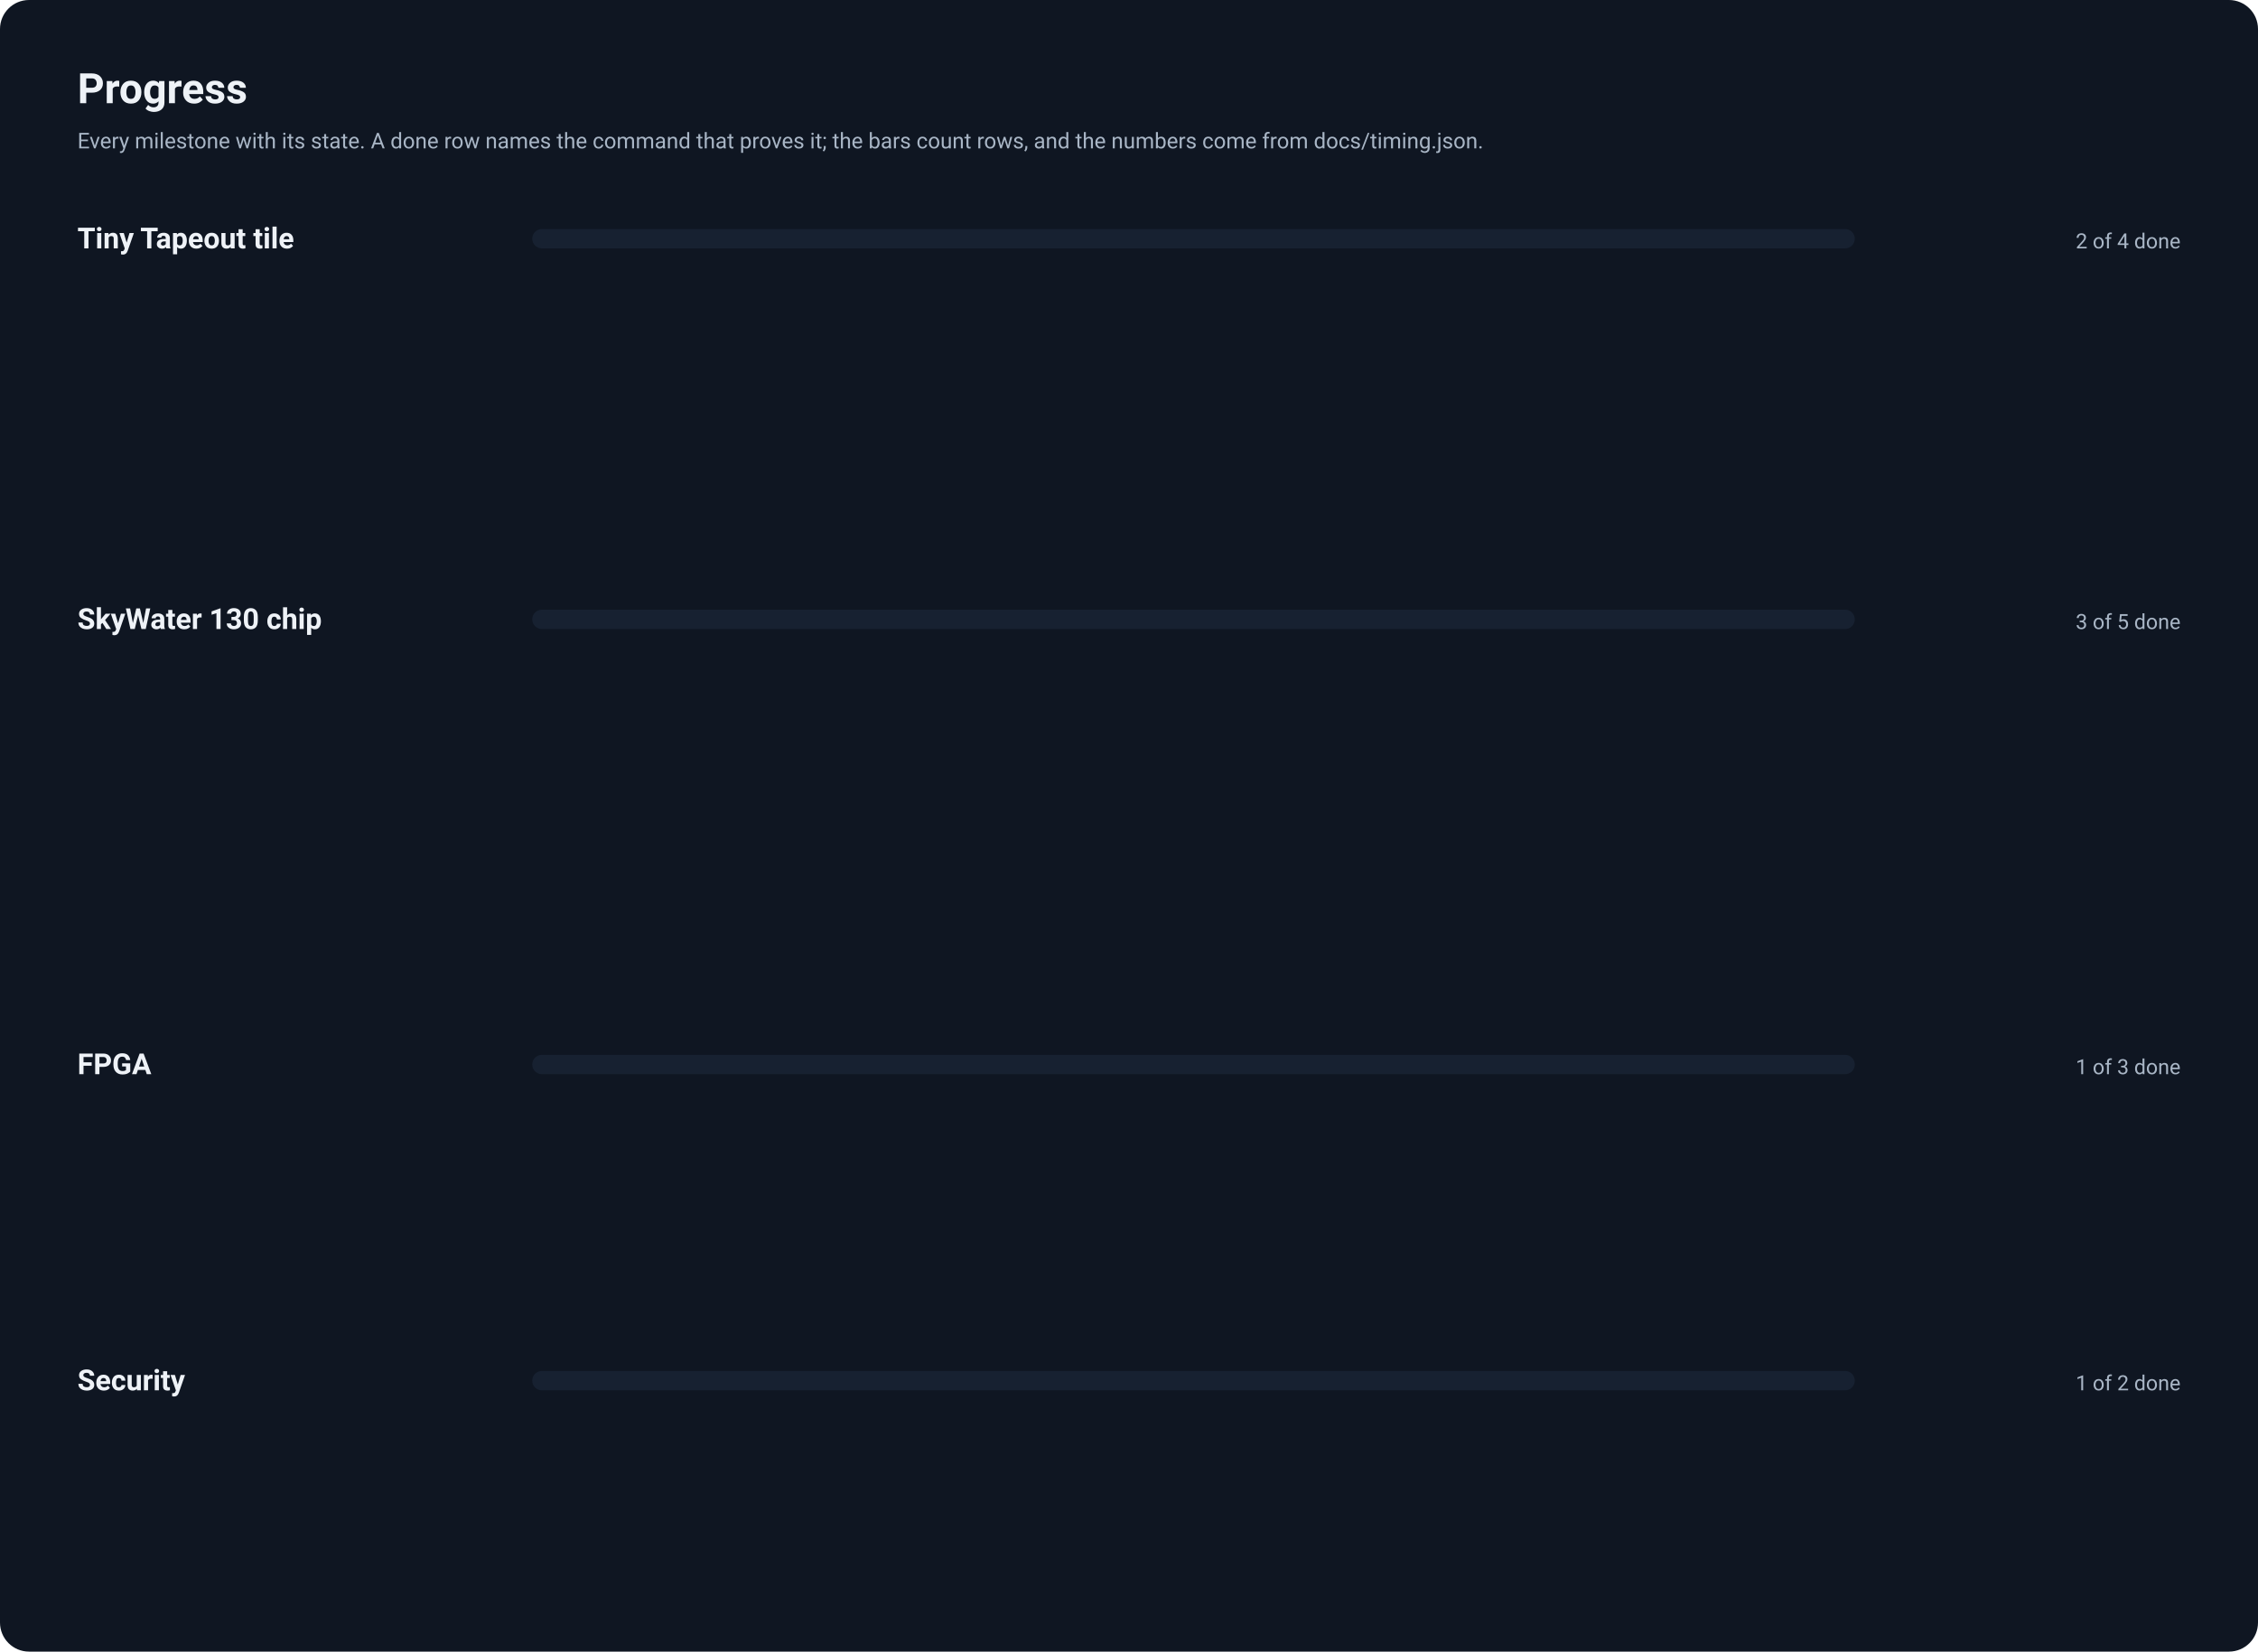
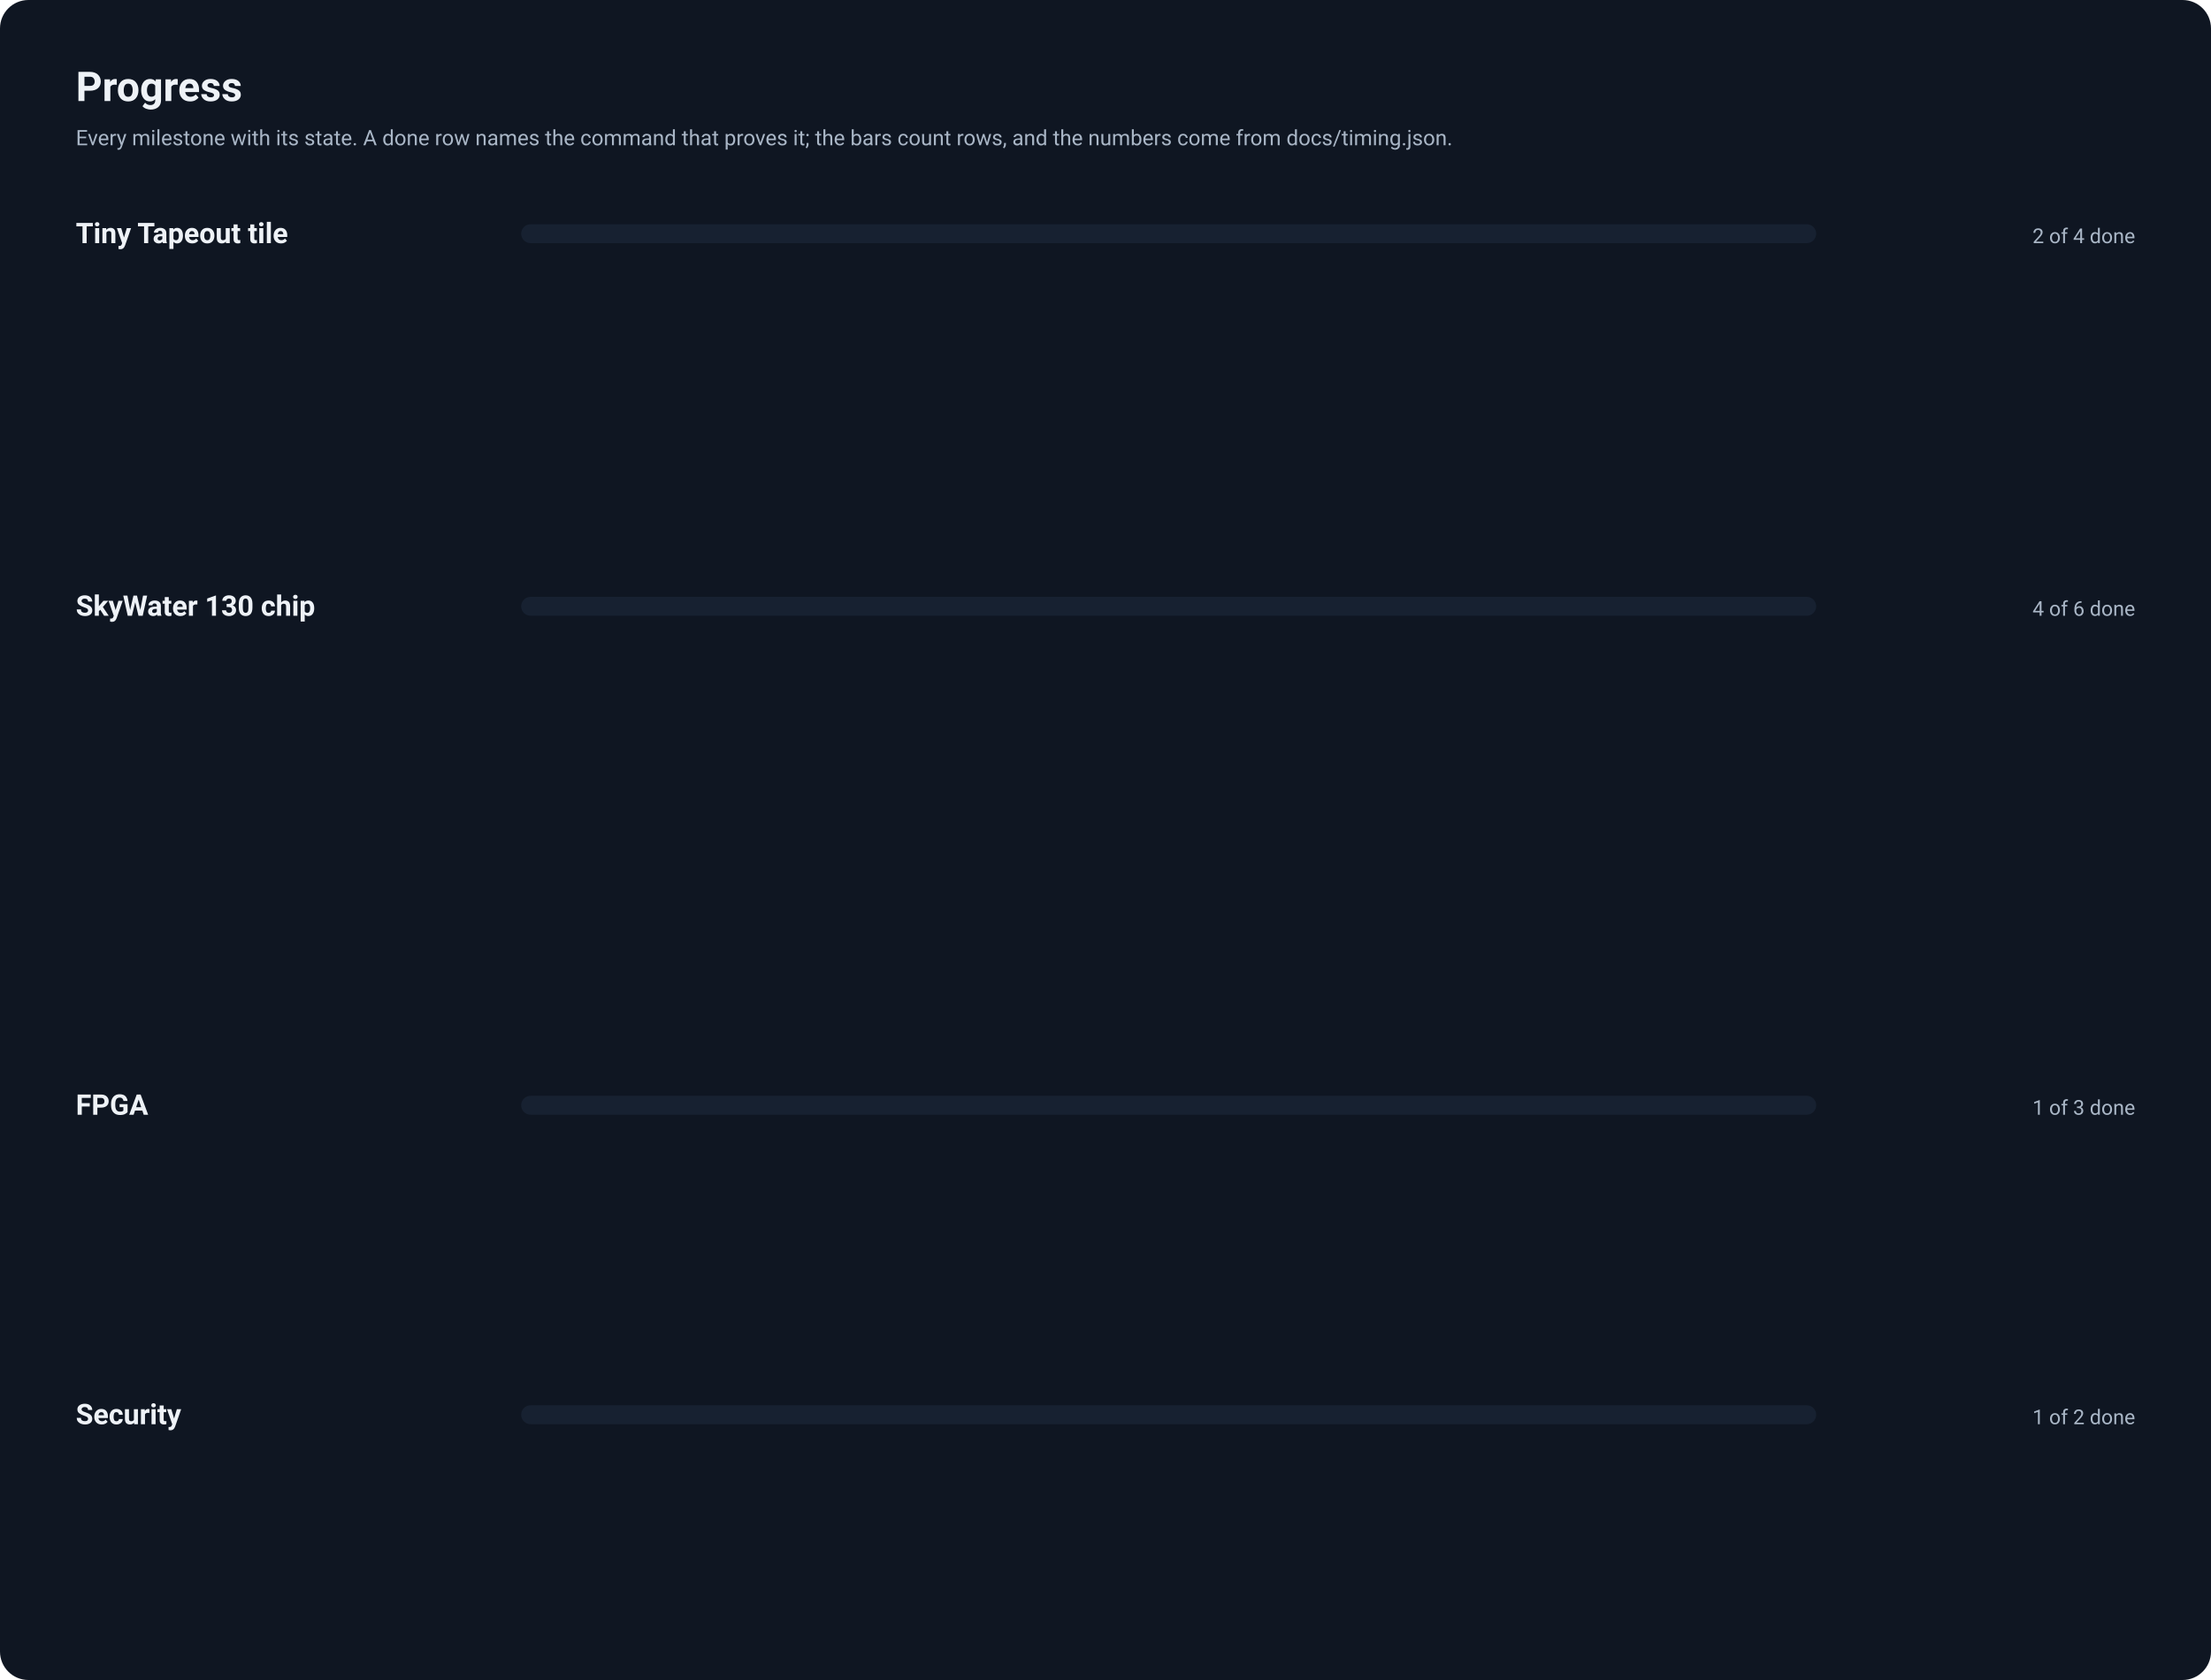
- <svg xmlns="http://www.w3.org/2000/svg" viewBox="0 0 1400 1024" width="1400" height="1024" role="img" aria-labelledby="t d">
+ <svg xmlns="http://www.w3.org/2000/svg" viewBox="0 0 1400 1064" width="1400" height="1064" role="img" aria-labelledby="t d">
  <style>
  @keyframes hy-pulse { 0%,100% { opacity:.35 } 50% { opacity:1 } }
  @keyframes hy-flow  { from { stroke-dashoffset: 48 } to { stroke-dashoffset: 0 } }
  @keyframes hy-in    { from { opacity:0; transform:translateY(6px) } to { opacity:1; transform:none } }
  .pulse { animation: hy-pulse 2.4s ease-in-out infinite; }
  .flow  { stroke-dasharray: 6 18; animation: hy-flow 1.2s linear infinite; }
  .rise  { opacity:0; animation: hy-in .6s ease-out forwards; }
  @media (prefers-reduced-motion: reduce) {
    .pulse, .flow, .rise { animation: none !important; opacity: 1 !important; transform: none !important; }
  }
</style>
-   <rect width="1400" height="1024" rx="18" fill="#0f1622" />
+   <rect width="1400" height="1064" rx="18" fill="#0f1622" />
  <text x="48.0" y="64.0" text-anchor="start" style="font-family:ui-sans-serif,system-ui,-apple-system,'Segoe UI',Roboto,sans-serif;font-size:26px;font-weight:750" fill="#eef2f7">Progress</text>
  <text x="48.0" y="92.0" text-anchor="start" style="font-family:ui-sans-serif,system-ui,-apple-system,'Segoe UI',Roboto,sans-serif;font-size:13.5px;font-weight:400" fill="#a9b6c6">Every milestone with its state. A done row names the command that proves it; the bars count rows, and the numbers come from docs/timing.json.</text>
  <text x="48.0" y="154.0" text-anchor="start" style="font-family:ui-sans-serif,system-ui,-apple-system,'Segoe UI',Roboto,sans-serif;font-size:18px;font-weight:750" fill="#eef2f7">Tiny Tapeout tile</text>
  <text x="1352.0" y="154.0" text-anchor="end" style="font-family:ui-sans-serif,system-ui,-apple-system,'Segoe UI',Roboto,sans-serif;font-size:13px;font-weight:400" fill="#a9b6c6">2 of 4 done</text>
  <rect x="330" y="142" width="820" height="12" rx="6" fill="#172131" />
  <rect class="rise" style="animation-delay:0.00s" x="331.0" y="142" width="203.0" height="12" rx="6" fill="#3dbb8a" fill-opacity="1" />
  <rect class="rise" style="animation-delay:0.05s" x="536.0" y="142" width="203.0" height="12" rx="6" fill="#3dbb8a" fill-opacity="1" />
  <rect class="rise" style="animation-delay:0.10s" x="741.0" y="142" width="203.0" height="12" rx="6" fill="#d6a93c" fill-opacity="0.55" />
  <rect class="rise" style="animation-delay:0.15s" x="946.0" y="142" width="203.0" height="12" rx="6" fill="#7d8ea3" fill-opacity="0.55" />
  <g class="rise" style="animation-delay:0.06s">
    <rect x="64" y="172" width="104" height="22" rx="11" fill="#3dbb8a" fill-opacity=".2" stroke="#3dbb8a" />
    <text x="116.0" y="188.0" text-anchor="middle" style="font-family:ui-sans-serif,system-ui,-apple-system,'Segoe UI',Roboto,sans-serif;font-size:12px;font-weight:700" fill="#3dbb8a">done</text>
    <text x="186.0" y="188.0" text-anchor="start" style="font-family:ui-sans-serif,system-ui,-apple-system,'Segoe UI',Roboto,sans-serif;font-size:14px;font-weight:400" fill="#eef2f7">RTL and 21 cocotb tests</text>
    <text x="1352.0" y="188.0" text-anchor="end" style="font-family:ui-monospace,SFMono-Regular,Menlo,Consolas,monospace;font-size:12.5px;font-weight:400" fill="#3dbb8a">make tile</text>
  </g>
  <g class="rise" style="animation-delay:0.12s">
    <rect x="64" y="212" width="104" height="22" rx="11" fill="#3dbb8a" fill-opacity=".2" stroke="#3dbb8a" />
    <text x="116.0" y="228.0" text-anchor="middle" style="font-family:ui-sans-serif,system-ui,-apple-system,'Segoe UI',Roboto,sans-serif;font-size:12px;font-weight:700" fill="#3dbb8a">done</text>
    <text x="186.0" y="228.0" text-anchor="start" style="font-family:ui-sans-serif,system-ui,-apple-system,'Segoe UI',Roboto,sans-serif;font-size:14px;font-weight:400" fill="#eef2f7">hardened clean at 4×4 (v3.8, +10.06 ns)</text>
    <text x="1352.0" y="228.0" text-anchor="end" style="font-family:ui-monospace,SFMono-Regular,Menlo,Consolas,monospace;font-size:12.5px;font-weight:400" fill="#3dbb8a">make tile-gl</text>
  </g>
  <g class="rise" style="animation-delay:0.18s">
    <rect x="64" y="252" width="104" height="22" rx="11" fill="#d6a93c" fill-opacity=".2" stroke="#d6a93c" />
    <text x="116.0" y="268.0" text-anchor="middle" style="font-family:ui-sans-serif,system-ui,-apple-system,'Segoe UI',Roboto,sans-serif;font-size:12px;font-weight:700" fill="#d6a93c">in progress</text>
    <text x="186.0" y="268.0" text-anchor="start" style="font-family:ui-sans-serif,system-ui,-apple-system,'Segoe UI',Roboto,sans-serif;font-size:14px;font-weight:400" fill="#eef2f7">slew warnings to zero (1,164 left, slow corners)</text>
    <text x="1352.0" y="268.0" text-anchor="end" style="font-family:ui-sans-serif,system-ui,-apple-system,'Segoe UI',Roboto,sans-serif;font-size:12.5px;font-weight:400" fill="#a9b6c6">one change per harden</text>
  </g>
  <g class="rise" style="animation-delay:0.24s">
    <rect x="64" y="292" width="104" height="22" rx="11" fill="#7d8ea3" fill-opacity=".2" stroke="#7d8ea3" />
    <text x="116.0" y="308.0" text-anchor="middle" style="font-family:ui-sans-serif,system-ui,-apple-system,'Segoe UI',Roboto,sans-serif;font-size:12px;font-weight:700" fill="#7d8ea3">planned</text>
    <text x="186.0" y="308.0" text-anchor="start" style="font-family:ui-sans-serif,system-ui,-apple-system,'Segoe UI',Roboto,sans-serif;font-size:14px;font-weight:400" fill="#eef2f7">shuttle submission</text>
    <text x="1352.0" y="308.0" text-anchor="end" style="font-family:ui-sans-serif,system-ui,-apple-system,'Segoe UI',Roboto,sans-serif;font-size:12.5px;font-weight:400" fill="#a9b6c6">owner releases; GDS action builds</text>
  </g>
  <text x="48.0" y="390.0" text-anchor="start" style="font-family:ui-sans-serif,system-ui,-apple-system,'Segoe UI',Roboto,sans-serif;font-size:18px;font-weight:750" fill="#eef2f7">SkyWater 130 chip</text>
-   <text x="1352.0" y="390.0" text-anchor="end" style="font-family:ui-sans-serif,system-ui,-apple-system,'Segoe UI',Roboto,sans-serif;font-size:13px;font-weight:400" fill="#a9b6c6">3 of 5 done</text>
+   <text x="1352.0" y="390.0" text-anchor="end" style="font-family:ui-sans-serif,system-ui,-apple-system,'Segoe UI',Roboto,sans-serif;font-size:13px;font-weight:400" fill="#a9b6c6">4 of 6 done</text>
  <rect x="330" y="378" width="820" height="12" rx="6" fill="#172131" />
-   <rect class="rise" style="animation-delay:0.24s" x="331.0" y="378" width="162.0" height="12" rx="6" fill="#3dbb8a" fill-opacity="1" />
-   <rect class="rise" style="animation-delay:0.29s" x="495.0" y="378" width="162.0" height="12" rx="6" fill="#3dbb8a" fill-opacity="1" />
-   <rect class="rise" style="animation-delay:0.34s" x="659.0" y="378" width="162.0" height="12" rx="6" fill="#3dbb8a" fill-opacity="1" />
-   <rect class="rise" style="animation-delay:0.39s" x="823.0" y="378" width="162.0" height="12" rx="6" fill="#7d8ea3" fill-opacity="0.55" />
-   <rect class="rise" style="animation-delay:0.44s" x="987.0" y="378" width="162.0" height="12" rx="6" fill="#e5484d" fill-opacity="0.55" />
+   <rect class="rise" style="animation-delay:0.24s" x="331.0" y="378" width="134.7" height="12" rx="6" fill="#3dbb8a" fill-opacity="1" />
+   <rect class="rise" style="animation-delay:0.29s" x="467.7" y="378" width="134.7" height="12" rx="6" fill="#3dbb8a" fill-opacity="1" />
+   <rect class="rise" style="animation-delay:0.34s" x="604.3" y="378" width="134.7" height="12" rx="6" fill="#3dbb8a" fill-opacity="1" />
+   <rect class="rise" style="animation-delay:0.39s" x="741.0" y="378" width="134.7" height="12" rx="6" fill="#3dbb8a" fill-opacity="1" />
+   <rect class="rise" style="animation-delay:0.44s" x="877.7" y="378" width="134.7" height="12" rx="6" fill="#7d8ea3" fill-opacity="0.55" />
+   <rect class="rise" style="animation-delay:0.49s" x="1014.3" y="378" width="134.7" height="12" rx="6" fill="#e5484d" fill-opacity="0.55" />
  <g class="rise" style="animation-delay:0.30s">
    <rect x="64" y="408" width="104" height="22" rx="11" fill="#3dbb8a" fill-opacity=".2" stroke="#3dbb8a" />
    <text x="116.0" y="424.0" text-anchor="middle" style="font-family:ui-sans-serif,system-ui,-apple-system,'Segoe UI',Roboto,sans-serif;font-size:12px;font-weight:700" fill="#3dbb8a">done</text>
    <text x="186.0" y="424.0" text-anchor="start" style="font-family:ui-sans-serif,system-ui,-apple-system,'Segoe UI',Roboto,sans-serif;font-size:14px;font-weight:400" fill="#eef2f7">scheduler, pad multiplexer, SPI through the pads</text>
    <text x="1352.0" y="424.0" text-anchor="end" style="font-family:ui-monospace,SFMono-Regular,Menlo,Consolas,monospace;font-size:12.5px;font-weight:400" fill="#3dbb8a">make sky130</text>
  </g>
  <g class="rise" style="animation-delay:0.36s">
    <rect x="64" y="448" width="104" height="22" rx="11" fill="#3dbb8a" fill-opacity=".2" stroke="#3dbb8a" />
    <text x="116.0" y="464.0" text-anchor="middle" style="font-family:ui-sans-serif,system-ui,-apple-system,'Segoe UI',Roboto,sans-serif;font-size:12px;font-weight:700" fill="#3dbb8a">done</text>
    <text x="186.0" y="464.0" text-anchor="start" style="font-family:ui-sans-serif,system-ui,-apple-system,'Segoe UI',Roboto,sans-serif;font-size:14px;font-weight:400" fill="#eef2f7">GPU as the sixth scheduler slot</text>
    <text x="1352.0" y="464.0" text-anchor="end" style="font-family:ui-monospace,SFMono-Regular,Menlo,Consolas,monospace;font-size:12.5px;font-weight:400" fill="#3dbb8a">make systile-gpu</text>
  </g>
  <g class="rise" style="animation-delay:0.42s">
    <rect x="64" y="488" width="104" height="22" rx="11" fill="#3dbb8a" fill-opacity=".2" stroke="#3dbb8a" />
    <text x="116.0" y="504.0" text-anchor="middle" style="font-family:ui-sans-serif,system-ui,-apple-system,'Segoe UI',Roboto,sans-serif;font-size:12px;font-weight:700" fill="#3dbb8a">done</text>
    <text x="186.0" y="504.0" text-anchor="start" style="font-family:ui-sans-serif,system-ui,-apple-system,'Segoe UI',Roboto,sans-serif;font-size:14px;font-weight:400" fill="#eef2f7">ABI version 2: modes, policy, contexts</text>
    <text x="1352.0" y="504.0" text-anchor="end" style="font-family:ui-monospace,SFMono-Regular,Menlo,Consolas,monospace;font-size:12.5px;font-weight:400" fill="#3dbb8a">make systile-abi</text>
  </g>
  <g class="rise" style="animation-delay:0.48s">
-     <rect x="64" y="528" width="104" height="22" rx="11" fill="#7d8ea3" fill-opacity=".2" stroke="#7d8ea3" />
-     <text x="116.0" y="544.0" text-anchor="middle" style="font-family:ui-sans-serif,system-ui,-apple-system,'Segoe UI',Roboto,sans-serif;font-size:12px;font-weight:700" fill="#7d8ea3">planned</text>
-     <text x="186.0" y="544.0" text-anchor="start" style="font-family:ui-sans-serif,system-ui,-apple-system,'Segoe UI',Roboto,sans-serif;font-size:14px;font-weight:400" fill="#eef2f7">Sixfold RV64 CPU behind ABI version 2</text>
-     <text x="1352.0" y="544.0" text-anchor="end" style="font-family:ui-sans-serif,system-ui,-apple-system,'Segoe UI',Roboto,sans-serif;font-size:12.5px;font-weight:400" fill="#a9b6c6">needs a load port and done/halt</text>
+     <rect x="64" y="528" width="104" height="22" rx="11" fill="#3dbb8a" fill-opacity=".2" stroke="#3dbb8a" />
+     <text x="116.0" y="544.0" text-anchor="middle" style="font-family:ui-sans-serif,system-ui,-apple-system,'Segoe UI',Roboto,sans-serif;font-size:12px;font-weight:700" fill="#3dbb8a">done</text>
+     <text x="186.0" y="544.0" text-anchor="start" style="font-family:ui-sans-serif,system-ui,-apple-system,'Segoe UI',Roboto,sans-serif;font-size:14px;font-weight:400" fill="#eef2f7">Sixfold RV64 CPU on the CPU slot</text>
+     <text x="1352.0" y="544.0" text-anchor="end" style="font-family:ui-monospace,SFMono-Regular,Menlo,Consolas,monospace;font-size:12.5px;font-weight:400" fill="#3dbb8a">make systile-cpu</text>
  </g>
  <g class="rise" style="animation-delay:0.54s">
-     <rect x="64" y="568" width="104" height="22" rx="11" fill="#e5484d" fill-opacity=".2" stroke="#e5484d" />
-     <text x="116.0" y="584.0" text-anchor="middle" style="font-family:ui-sans-serif,system-ui,-apple-system,'Segoe UI',Roboto,sans-serif;font-size:12px;font-weight:700" fill="#e5484d">blocked</text>
-     <text x="186.0" y="584.0" text-anchor="start" style="font-family:ui-sans-serif,system-ui,-apple-system,'Segoe UI',Roboto,sans-serif;font-size:14px;font-weight:400" fill="#eef2f7">harden the OpenFrame chip</text>
-     <text x="1352.0" y="584.0" text-anchor="end" style="font-family:ui-sans-serif,system-ui,-apple-system,'Segoe UI',Roboto,sans-serif;font-size:12.5px;font-weight:400" fill="#a9b6c6">waits for engines in the chip top</text>
+     <rect x="64" y="568" width="104" height="22" rx="11" fill="#7d8ea3" fill-opacity=".2" stroke="#7d8ea3" />
+     <text x="116.0" y="584.0" text-anchor="middle" style="font-family:ui-sans-serif,system-ui,-apple-system,'Segoe UI',Roboto,sans-serif;font-size:12px;font-weight:700" fill="#7d8ea3">planned</text>
+     <text x="186.0" y="584.0" text-anchor="start" style="font-family:ui-sans-serif,system-ui,-apple-system,'Segoe UI',Roboto,sans-serif;font-size:14px;font-weight:400" fill="#eef2f7">CPU, GPU and TPU in the OpenFrame top</text>
+     <text x="1352.0" y="584.0" text-anchor="end" style="font-family:ui-sans-serif,system-ui,-apple-system,'Segoe UI',Roboto,sans-serif;font-size:12.5px;font-weight:400" fill="#a9b6c6">they run in the system tile; the pad top has the scheduler</text>
  </g>
-   <text x="48.0" y="666.0" text-anchor="start" style="font-family:ui-sans-serif,system-ui,-apple-system,'Segoe UI',Roboto,sans-serif;font-size:18px;font-weight:750" fill="#eef2f7">FPGA</text>
-   <text x="1352.0" y="666.0" text-anchor="end" style="font-family:ui-sans-serif,system-ui,-apple-system,'Segoe UI',Roboto,sans-serif;font-size:13px;font-weight:400" fill="#a9b6c6">1 of 3 done</text>
-   <rect x="330" y="654" width="820" height="12" rx="6" fill="#172131" />
-   <rect class="rise" style="animation-delay:0.54s" x="331.0" y="654" width="271.3" height="12" rx="6" fill="#3dbb8a" fill-opacity="1" />
-   <rect class="rise" style="animation-delay:0.59s" x="604.3" y="654" width="271.3" height="12" rx="6" fill="#d6a93c" fill-opacity="0.55" />
-   <rect class="rise" style="animation-delay:0.64s" x="877.7" y="654" width="271.3" height="12" rx="6" fill="#e5484d" fill-opacity="0.55" />
  <g class="rise" style="animation-delay:0.60s">
-     <rect x="64" y="684" width="104" height="22" rx="11" fill="#3dbb8a" fill-opacity=".2" stroke="#3dbb8a" />
-     <text x="116.0" y="700.0" text-anchor="middle" style="font-family:ui-sans-serif,system-ui,-apple-system,'Segoe UI',Roboto,sans-serif;font-size:12px;font-weight:700" fill="#3dbb8a">done</text>
-     <text x="186.0" y="700.0" text-anchor="start" style="font-family:ui-sans-serif,system-ui,-apple-system,'Segoe UI',Roboto,sans-serif;font-size:14px;font-weight:400" fill="#eef2f7">ECP5 images placed and routed, timing met</text>
-     <text x="1352.0" y="700.0" text-anchor="end" style="font-family:ui-monospace,SFMono-Regular,Menlo,Consolas,monospace;font-size:12.5px;font-weight:400" fill="#3dbb8a">make fpga</text>
+     <rect x="64" y="608" width="104" height="22" rx="11" fill="#e5484d" fill-opacity=".2" stroke="#e5484d" />
+     <text x="116.0" y="624.0" text-anchor="middle" style="font-family:ui-sans-serif,system-ui,-apple-system,'Segoe UI',Roboto,sans-serif;font-size:12px;font-weight:700" fill="#e5484d">blocked</text>
+     <text x="186.0" y="624.0" text-anchor="start" style="font-family:ui-sans-serif,system-ui,-apple-system,'Segoe UI',Roboto,sans-serif;font-size:14px;font-weight:400" fill="#eef2f7">harden the OpenFrame chip</text>
+     <text x="1352.0" y="624.0" text-anchor="end" style="font-family:ui-sans-serif,system-ui,-apple-system,'Segoe UI',Roboto,sans-serif;font-size:12.5px;font-weight:400" fill="#a9b6c6">the CPU memory must become SRAM macros first</text>
  </g>
+   <text x="48.0" y="706.0" text-anchor="start" style="font-family:ui-sans-serif,system-ui,-apple-system,'Segoe UI',Roboto,sans-serif;font-size:18px;font-weight:750" fill="#eef2f7">FPGA</text>
+   <text x="1352.0" y="706.0" text-anchor="end" style="font-family:ui-sans-serif,system-ui,-apple-system,'Segoe UI',Roboto,sans-serif;font-size:13px;font-weight:400" fill="#a9b6c6">1 of 3 done</text>
+   <rect x="330" y="694" width="820" height="12" rx="6" fill="#172131" />
+   <rect class="rise" style="animation-delay:0.60s" x="331.0" y="694" width="271.3" height="12" rx="6" fill="#3dbb8a" fill-opacity="1" />
+   <rect class="rise" style="animation-delay:0.65s" x="604.3" y="694" width="271.3" height="12" rx="6" fill="#d6a93c" fill-opacity="0.55" />
+   <rect class="rise" style="animation-delay:0.70s" x="877.7" y="694" width="271.3" height="12" rx="6" fill="#e5484d" fill-opacity="0.55" />
  <g class="rise" style="animation-delay:0.66s">
-     <rect x="64" y="724" width="104" height="22" rx="11" fill="#d6a93c" fill-opacity=".2" stroke="#d6a93c" />
-     <text x="116.0" y="740.0" text-anchor="middle" style="font-family:ui-sans-serif,system-ui,-apple-system,'Segoe UI',Roboto,sans-serif;font-size:12px;font-weight:700" fill="#d6a93c">in progress</text>
-     <text x="186.0" y="740.0" text-anchor="start" style="font-family:ui-sans-serif,system-ui,-apple-system,'Segoe UI',Roboto,sans-serif;font-size:14px;font-weight:400" fill="#eef2f7">Basys 3 image, serial and JTAG host paths</text>
-     <text x="1352.0" y="740.0" text-anchor="end" style="font-family:ui-sans-serif,system-ui,-apple-system,'Segoe UI',Roboto,sans-serif;font-size:12.5px;font-weight:400" fill="#a9b6c6">simulated; Vivado not installed</text>
+     <rect x="64" y="724" width="104" height="22" rx="11" fill="#3dbb8a" fill-opacity=".2" stroke="#3dbb8a" />
+     <text x="116.0" y="740.0" text-anchor="middle" style="font-family:ui-sans-serif,system-ui,-apple-system,'Segoe UI',Roboto,sans-serif;font-size:12px;font-weight:700" fill="#3dbb8a">done</text>
+     <text x="186.0" y="740.0" text-anchor="start" style="font-family:ui-sans-serif,system-ui,-apple-system,'Segoe UI',Roboto,sans-serif;font-size:14px;font-weight:400" fill="#eef2f7">ECP5 images placed and routed, timing met</text>
+     <text x="1352.0" y="740.0" text-anchor="end" style="font-family:ui-monospace,SFMono-Regular,Menlo,Consolas,monospace;font-size:12.5px;font-weight:400" fill="#3dbb8a">make fpga</text>
  </g>
  <g class="rise" style="animation-delay:0.72s">
-     <rect x="64" y="764" width="104" height="22" rx="11" fill="#e5484d" fill-opacity=".2" stroke="#e5484d" />
-     <text x="116.0" y="780.0" text-anchor="middle" style="font-family:ui-sans-serif,system-ui,-apple-system,'Segoe UI',Roboto,sans-serif;font-size:12px;font-weight:700" fill="#e5484d">blocked</text>
-     <text x="186.0" y="780.0" text-anchor="start" style="font-family:ui-sans-serif,system-ui,-apple-system,'Segoe UI',Roboto,sans-serif;font-size:14px;font-weight:400" fill="#eef2f7">first image on a real board (ULX3S)</text>
-     <text x="1352.0" y="780.0" text-anchor="end" style="font-family:ui-sans-serif,system-ui,-apple-system,'Segoe UI',Roboto,sans-serif;font-size:12.5px;font-weight:400" fill="#a9b6c6">needs the board</text>
+     <rect x="64" y="764" width="104" height="22" rx="11" fill="#d6a93c" fill-opacity=".2" stroke="#d6a93c" />
+     <text x="116.0" y="780.0" text-anchor="middle" style="font-family:ui-sans-serif,system-ui,-apple-system,'Segoe UI',Roboto,sans-serif;font-size:12px;font-weight:700" fill="#d6a93c">in progress</text>
+     <text x="186.0" y="780.0" text-anchor="start" style="font-family:ui-sans-serif,system-ui,-apple-system,'Segoe UI',Roboto,sans-serif;font-size:14px;font-weight:400" fill="#eef2f7">Basys 3 image, serial and JTAG host paths</text>
+     <text x="1352.0" y="780.0" text-anchor="end" style="font-family:ui-sans-serif,system-ui,-apple-system,'Segoe UI',Roboto,sans-serif;font-size:12.5px;font-weight:400" fill="#a9b6c6">simulated; Vivado not installed</text>
  </g>
-   <text x="48.0" y="862.0" text-anchor="start" style="font-family:ui-sans-serif,system-ui,-apple-system,'Segoe UI',Roboto,sans-serif;font-size:18px;font-weight:750" fill="#eef2f7">Security</text>
-   <text x="1352.0" y="862.0" text-anchor="end" style="font-family:ui-sans-serif,system-ui,-apple-system,'Segoe UI',Roboto,sans-serif;font-size:13px;font-weight:400" fill="#a9b6c6">1 of 2 done</text>
-   <rect x="330" y="850" width="820" height="12" rx="6" fill="#172131" />
-   <rect class="rise" style="animation-delay:0.72s" x="331.0" y="850" width="408.0" height="12" rx="6" fill="#3dbb8a" fill-opacity="1" />
-   <rect class="rise" style="animation-delay:0.77s" x="741.0" y="850" width="408.0" height="12" rx="6" fill="#7d8ea3" fill-opacity="0.55" />
  <g class="rise" style="animation-delay:0.78s">
-     <rect x="64" y="880" width="104" height="22" rx="11" fill="#3dbb8a" fill-opacity=".2" stroke="#3dbb8a" />
-     <text x="116.0" y="896.0" text-anchor="middle" style="font-family:ui-sans-serif,system-ui,-apple-system,'Segoe UI',Roboto,sans-serif;font-size:12px;font-weight:700" fill="#3dbb8a">done</text>
-     <text x="186.0" y="896.0" text-anchor="start" style="font-family:ui-sans-serif,system-ui,-apple-system,'Segoe UI',Roboto,sans-serif;font-size:14px;font-weight:400" fill="#eef2f7">key vault, SHA-256, measurement as blocks</text>
-     <text x="1352.0" y="896.0" text-anchor="end" style="font-family:ui-monospace,SFMono-Regular,Menlo,Consolas,monospace;font-size:12.5px;font-weight:400" fill="#3dbb8a">make sha256-stream</text>
+     <rect x="64" y="804" width="104" height="22" rx="11" fill="#e5484d" fill-opacity=".2" stroke="#e5484d" />
+     <text x="116.0" y="820.0" text-anchor="middle" style="font-family:ui-sans-serif,system-ui,-apple-system,'Segoe UI',Roboto,sans-serif;font-size:12px;font-weight:700" fill="#e5484d">blocked</text>
+     <text x="186.0" y="820.0" text-anchor="start" style="font-family:ui-sans-serif,system-ui,-apple-system,'Segoe UI',Roboto,sans-serif;font-size:14px;font-weight:400" fill="#eef2f7">first image on a real board (ULX3S)</text>
+     <text x="1352.0" y="820.0" text-anchor="end" style="font-family:ui-sans-serif,system-ui,-apple-system,'Segoe UI',Roboto,sans-serif;font-size:12.5px;font-weight:400" fill="#a9b6c6">needs the board</text>
  </g>
+   <text x="48.0" y="902.0" text-anchor="start" style="font-family:ui-sans-serif,system-ui,-apple-system,'Segoe UI',Roboto,sans-serif;font-size:18px;font-weight:750" fill="#eef2f7">Security</text>
+   <text x="1352.0" y="902.0" text-anchor="end" style="font-family:ui-sans-serif,system-ui,-apple-system,'Segoe UI',Roboto,sans-serif;font-size:13px;font-weight:400" fill="#a9b6c6">1 of 2 done</text>
+   <rect x="330" y="890" width="820" height="12" rx="6" fill="#172131" />
+   <rect class="rise" style="animation-delay:0.78s" x="331.0" y="890" width="408.0" height="12" rx="6" fill="#3dbb8a" fill-opacity="1" />
+   <rect class="rise" style="animation-delay:0.83s" x="741.0" y="890" width="408.0" height="12" rx="6" fill="#7d8ea3" fill-opacity="0.55" />
  <g class="rise" style="animation-delay:0.84s">
-     <rect x="64" y="920" width="104" height="22" rx="11" fill="#7d8ea3" fill-opacity=".2" stroke="#7d8ea3" />
-     <text x="116.0" y="936.0" text-anchor="middle" style="font-family:ui-sans-serif,system-ui,-apple-system,'Segoe UI',Roboto,sans-serif;font-size:12px;font-weight:700" fill="#7d8ea3">planned</text>
-     <text x="186.0" y="936.0" text-anchor="start" style="font-family:ui-sans-serif,system-ui,-apple-system,'Segoe UI',Roboto,sans-serif;font-size:14px;font-weight:400" fill="#eef2f7">FHE and SE modes</text>
-     <text x="1352.0" y="936.0" text-anchor="end" style="font-family:ui-sans-serif,system-ui,-apple-system,'Segoe UI',Roboto,sans-serif;font-size:12.5px;font-weight:400" fill="#a9b6c6">specifications; refused by host and chip</text>
+     <rect x="64" y="920" width="104" height="22" rx="11" fill="#3dbb8a" fill-opacity=".2" stroke="#3dbb8a" />
+     <text x="116.0" y="936.0" text-anchor="middle" style="font-family:ui-sans-serif,system-ui,-apple-system,'Segoe UI',Roboto,sans-serif;font-size:12px;font-weight:700" fill="#3dbb8a">done</text>
+     <text x="186.0" y="936.0" text-anchor="start" style="font-family:ui-sans-serif,system-ui,-apple-system,'Segoe UI',Roboto,sans-serif;font-size:14px;font-weight:400" fill="#eef2f7">key vault, SHA-256, measurement as blocks</text>
+     <text x="1352.0" y="936.0" text-anchor="end" style="font-family:ui-monospace,SFMono-Regular,Menlo,Consolas,monospace;font-size:12.5px;font-weight:400" fill="#3dbb8a">make sha256-stream</text>
+   </g>
+   <g class="rise" style="animation-delay:0.90s">
+     <rect x="64" y="960" width="104" height="22" rx="11" fill="#7d8ea3" fill-opacity=".2" stroke="#7d8ea3" />
+     <text x="116.0" y="976.0" text-anchor="middle" style="font-family:ui-sans-serif,system-ui,-apple-system,'Segoe UI',Roboto,sans-serif;font-size:12px;font-weight:700" fill="#7d8ea3">planned</text>
+     <text x="186.0" y="976.0" text-anchor="start" style="font-family:ui-sans-serif,system-ui,-apple-system,'Segoe UI',Roboto,sans-serif;font-size:14px;font-weight:400" fill="#eef2f7">FHE and SE modes</text>
+     <text x="1352.0" y="976.0" text-anchor="end" style="font-family:ui-sans-serif,system-ui,-apple-system,'Segoe UI',Roboto,sans-serif;font-size:12.5px;font-weight:400" fill="#a9b6c6">specifications; refused by host and chip</text>
  </g>
</svg>
